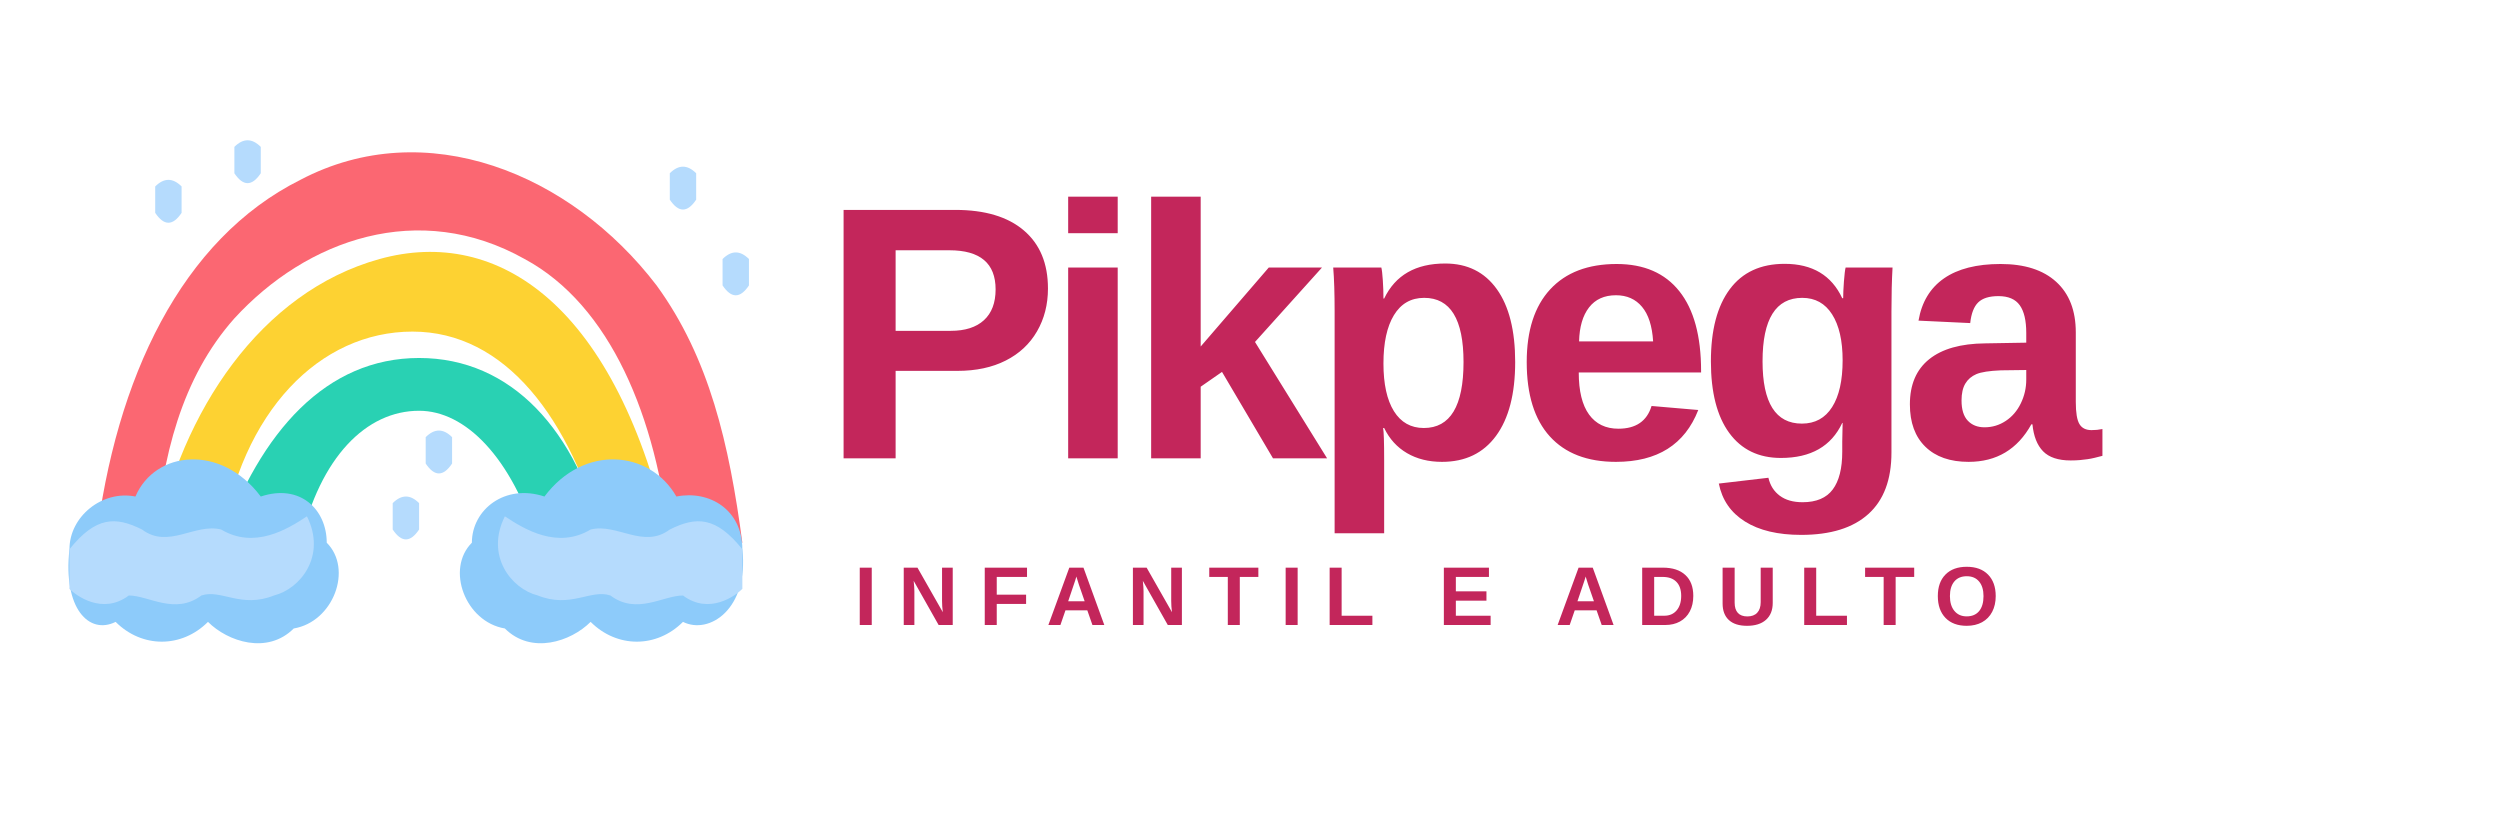
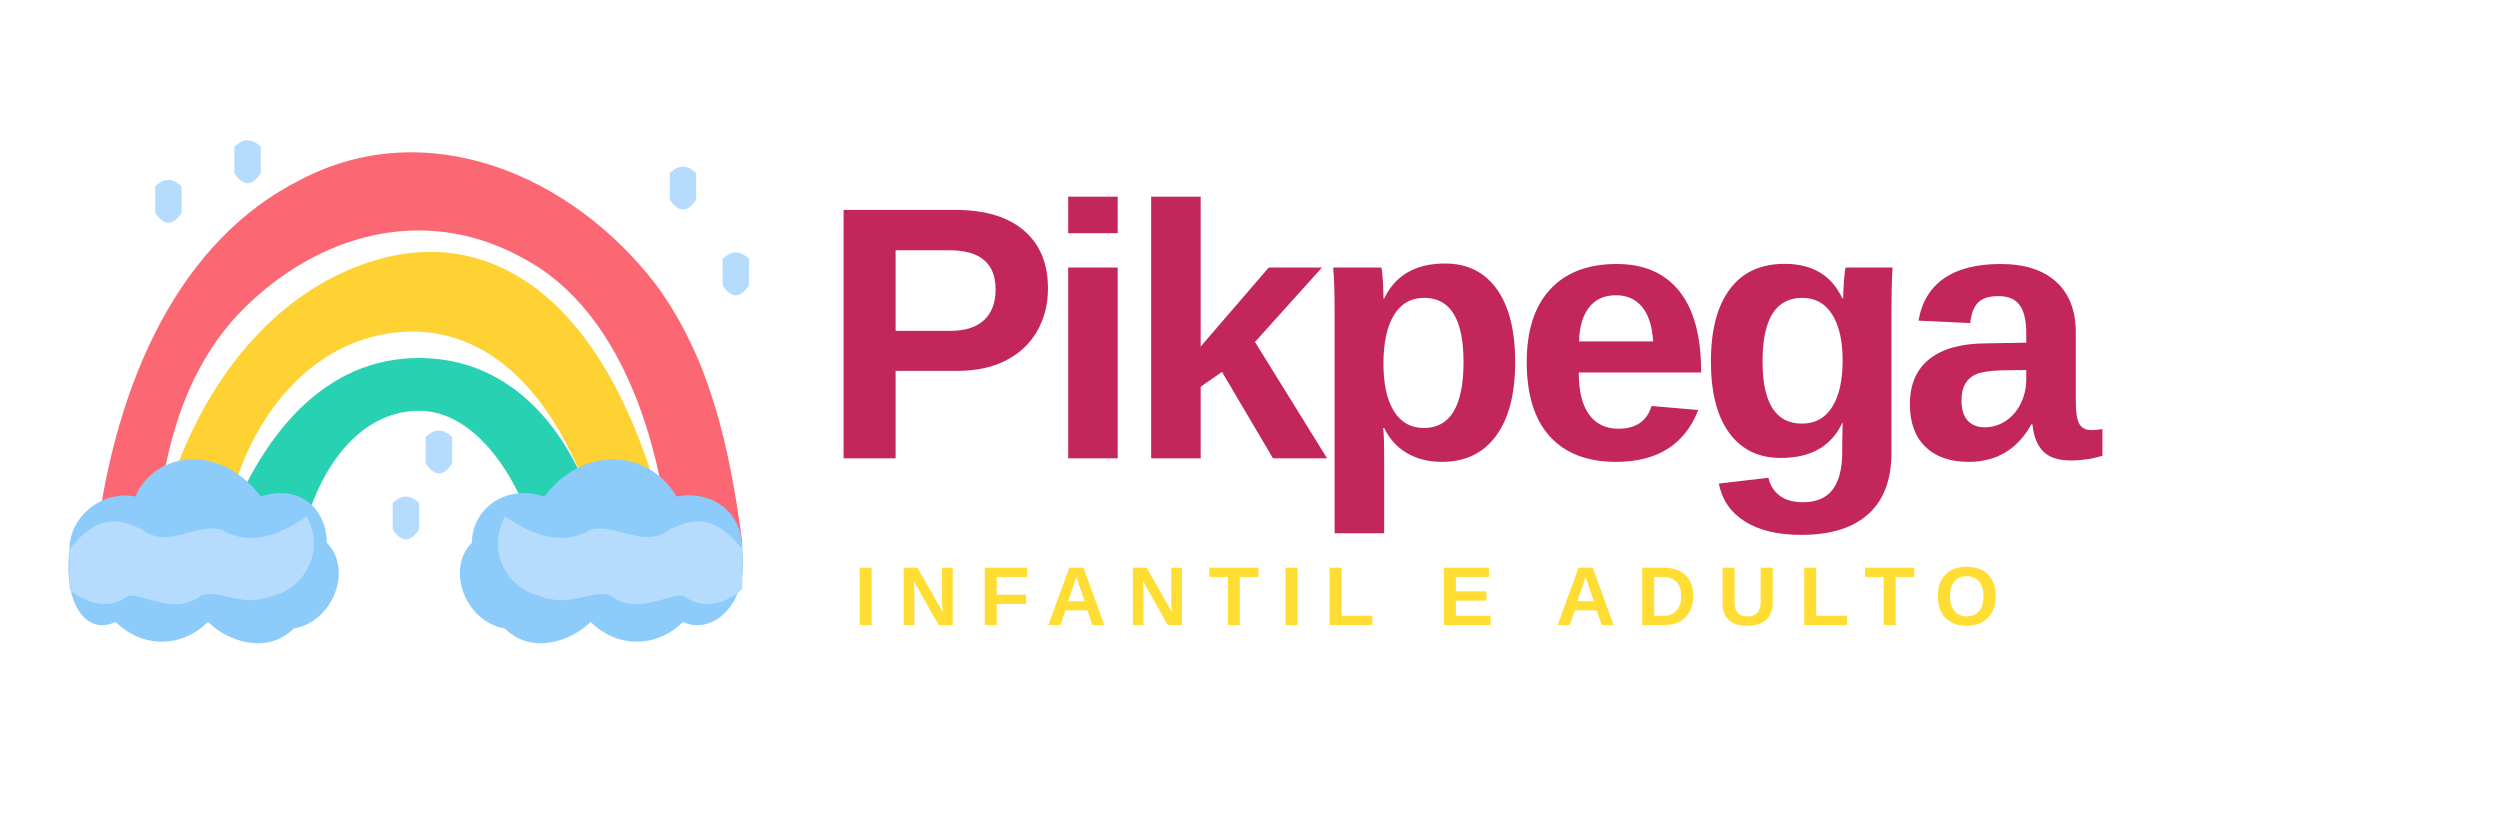
<svg xmlns="http://www.w3.org/2000/svg" viewBox="0 0 720 240" role="img" aria-labelledby="title desc">
  <g transform="translate(20 10) scale(0.38)">
    <path d="M20 385       C35 260 85 155 175 110       C270 60 380 105 445 190       C485 245 500 310 510 385       L455 385       C445 290 410 205 345 170       C265 125 180 155 125 215       C85 260 70 320 65 385 Z" fill="#FB6772" />
    <path d="M65 385       C85 285 145 195 235 170       C325 145 415 205 455 385       L405 385       C380 290 330 225 260 225       C190 225 130 285 115 385 Z" fill="#FDD232" />
    <path d="M115 385       C145 300 195 245 265 245       C335 245 385 300 405 385       L355 385       C335 320 300 285 265 285       C225 285 190 320 175 385 Z" fill="#29D1B3" />
    <path d="M0 390       C0 365 25 345 50 350       C65 315 115 310 145 350       C175 340 195 360 195 385       C215 405 200 445 170 450       C150 470 120 460 105 445       C85 465 55 465 35 445       C15 455 -5 435 0 390 Z" fill="#8DCBFA" />
    <path d="M0 390       C20 365 35 365 55 375       C75 390 95 370 115 375       C140 390 165 375 180 365       C195 395 175 420 155 425       C130 435 115 420 100 425       C80 440 60 425 45 425       C25 440 5 425 0 420 Z" fill="#B5DBFD" />
    <path d="M510 390       C510 360 485 345 460 350       C440 315 390 310 360 350       C330 340 305 360 305 385       C285 405 300 445 330 450       C350 470 380 460 395 445       C415 465 445 465 465 445       C485 455 515 435 510 390 Z" fill="#8DCBFA" />
    <path d="M510 390       C490 365 475 365 455 375       C435 390 415 370 395 375       C370 390 345 375 330 365       C315 395 335 420 355 425       C380 435 395 420 410 425       C430 440 450 425 465 425       C485 440 505 425 510 420 Z" fill="#B5DBFD" />
    <g fill="#B5DBFD">
      <path d="M65 115 Q75 105 85 115 L85 135 Q75 150 65 135 Z" />
      <path d="M125 85 Q135 75 145 85 L145 105 Q135 120 125 105 Z" />
      <path d="M455 105 Q465 95 475 105 L475 125 Q465 140 455 125 Z" />
      <path d="M495 170 Q505 160 515 170 L515 190 Q505 205 495 190 Z" />
      <path d="M270 305 Q280 295 290 305 L290 325 Q280 340 270 325 Z" />
      <path d="M245 355 Q255 345 265 355 L265 375 Q255 390 245 375 Z" />
    </g>
  </g>
  <text x="236" y="132" fill="#c3265B" font-family="Trebuchet MS, Arial, sans-serif" font-size="104" font-weight="700" letter-spacing="-5">Pikpega</text>
-   <text x="246" y="180" fill="#C3265B" font-family="Trebuchet MS, Arial, sans-serif" font-size="24" font-weight="700" letter-spacing="6">INFANTIL E ADULTO</text>
+   <text x="246" y="180" fill="#ffdd32" font-family="Trebuchet MS, Arial, sans-serif" font-size="24" font-weight="700" letter-spacing="6">INFANTIL E ADULTO</text>
</svg>
